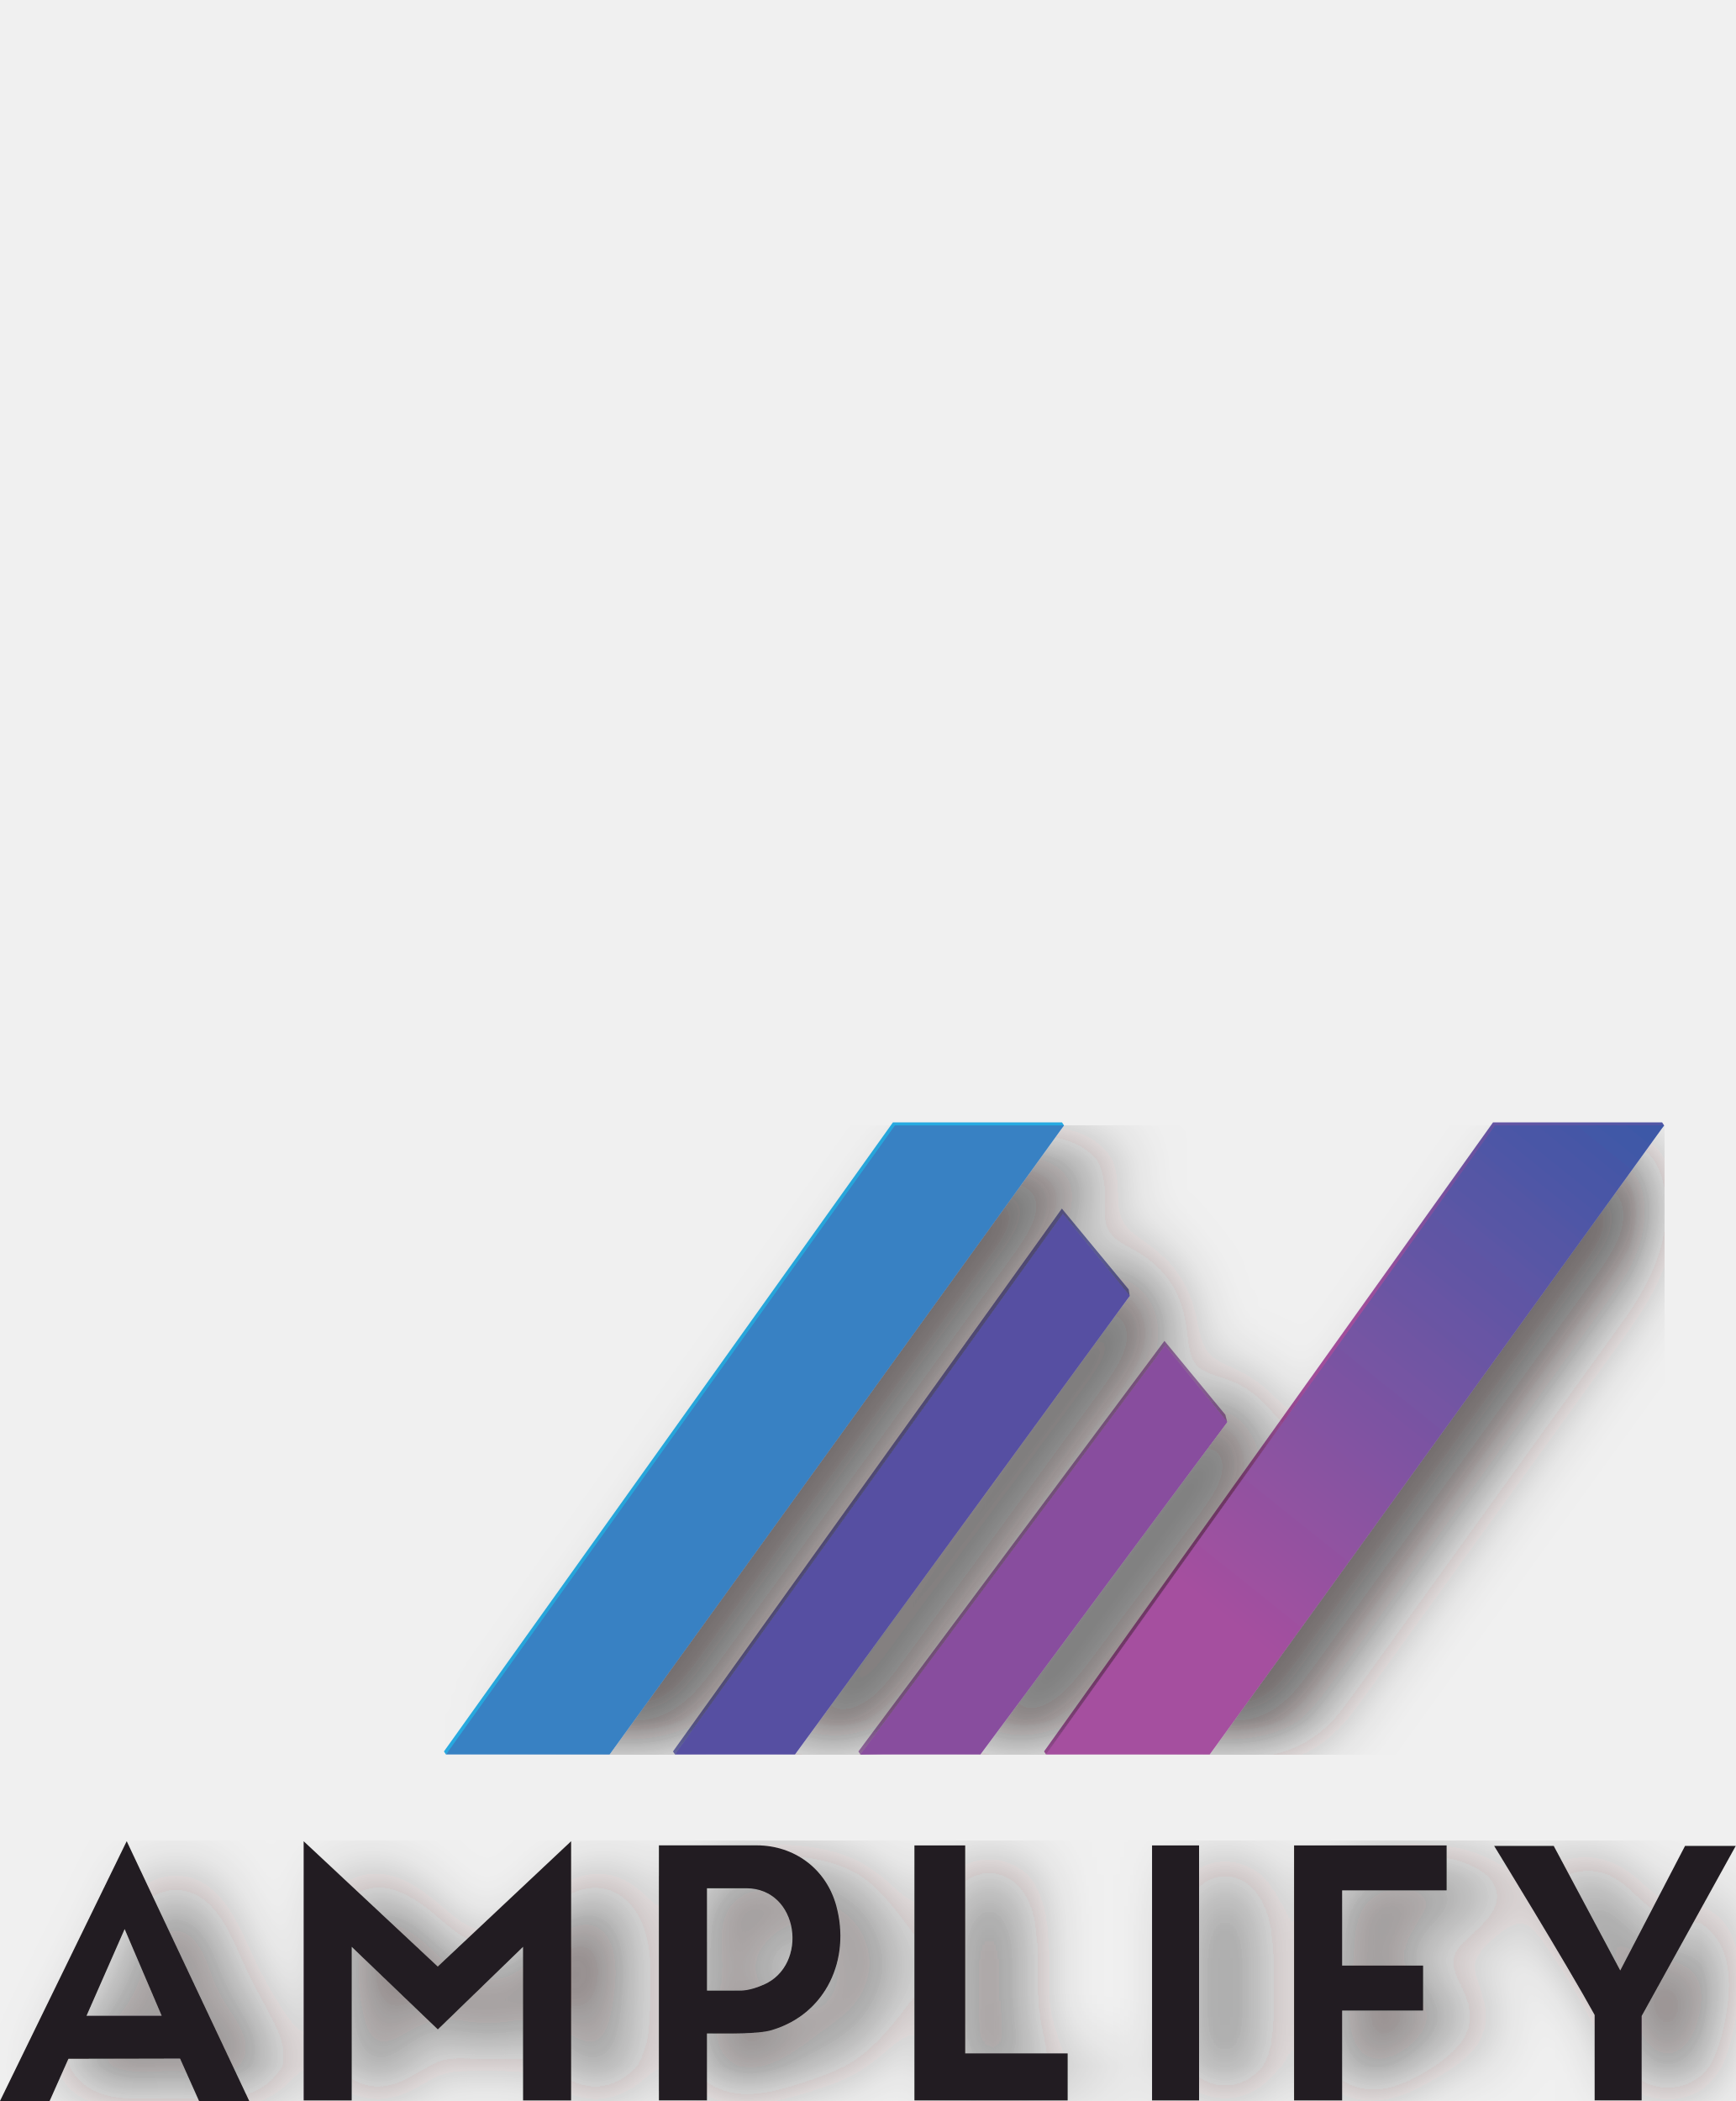
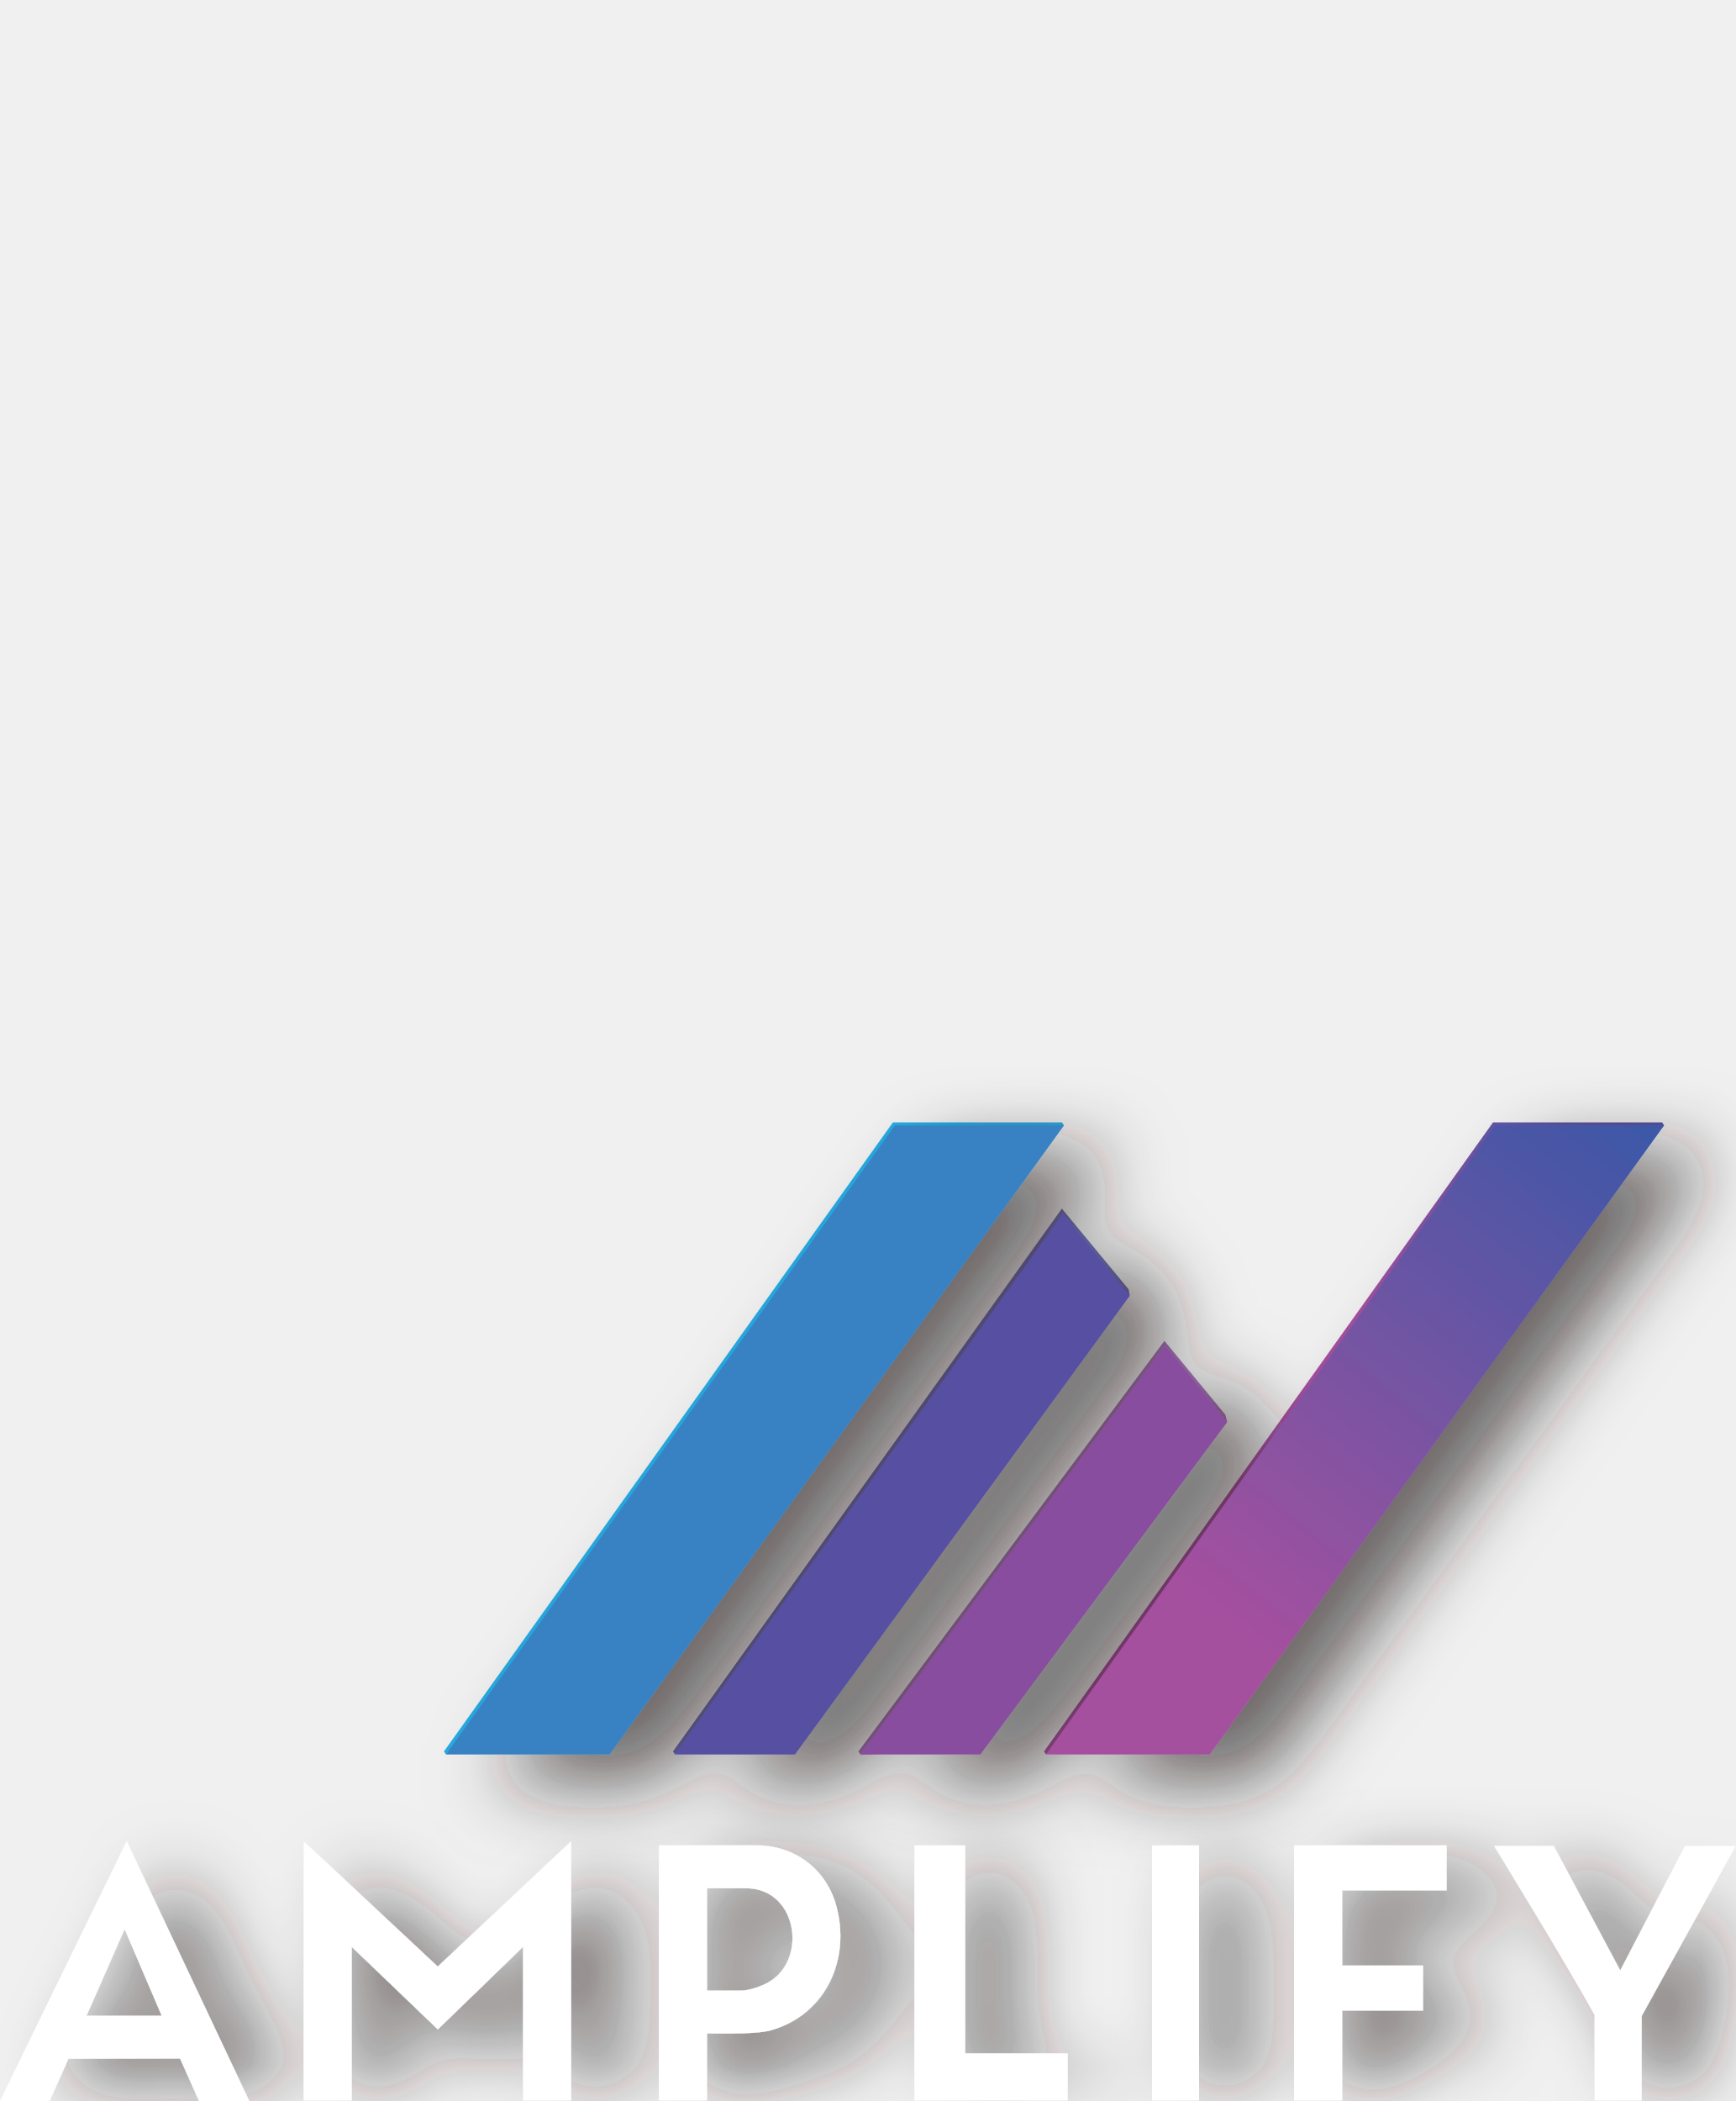
<svg xmlns="http://www.w3.org/2000/svg" xmlns:xlink="http://www.w3.org/1999/xlink" id="Layer_1" viewBox="0 0 420.14 508.48">
  <defs>
-     <style>.cls-1{filter:url(#drop-shadow-1);}.cls-2{filter:url(#drop-shadow-2);}.cls-3{fill:url(#linear-gradient-2);}.cls-4{fill:#884d9e;}.cls-5{fill:#231f20;}.cls-6{fill:url(#linear-gradient);}.cls-7{fill:#6c6cb2;}.cls-8{fill:#a16eaf;}.cls-9{fill:#27aae1;}.cls-10{fill:#3881c3;}.cls-11{fill:#5650a2;}</style>
+     <style>.cls-1{filter:url(#drop-shadow-1);}.cls-2{filter:url(#drop-shadow-2);}.cls-3{fill:url(#linear-gradient-2);}.cls-4{fill:#884d9e;}.cls-5{fill:url(#linear-gradient);}.cls-6{fill:#6c6cb2;}.cls-7{fill:#fff;}.cls-8{fill:#a16eaf;}.cls-9{fill:#27aae1;}.cls-10{fill:#3881c3;}.cls-11{fill:#5650a2;}</style>
    <linearGradient id="linear-gradient" x1="375.36" y1="242.03" x2="339.39" y2="322.22" gradientUnits="userSpaceOnUse">
      <stop offset="0" stop-color="#3d58a7" />
      <stop offset="1" stop-color="#a5509f" />
    </linearGradient>
-     <filter id="drop-shadow-1" x="107.95" y="272.37" width="294.87" height="152.25" filterUnits="userSpaceOnUse">
+     <filter id="drop-shadow-1" x="92.84" y="252.27" width="349.2" height="206.4" filterUnits="userSpaceOnUse">
      <feOffset dx="12" dy="7" />
      <feGaussianBlur result="blur" stdDeviation="9" />
      <feFlood flood-color="#231f20" flood-opacity=".65" />
      <feComposite in2="blur" operator="in" />
      <feComposite in="SourceGraphic" />
    </filter>
    <linearGradient id="linear-gradient-2" x1="391.62" y1="267.95" x2="294.37" y2="389.83" xlink:href="#linear-gradient" />
-     <filter id="drop-shadow-2" x="0" y="445.6" width="420.14" height="62.88" filterUnits="userSpaceOnUse">
+     <filter id="drop-shadow-2" x="-15.16" y="425.55" width="474.48" height="117.12" filterUnits="userSpaceOnUse">
      <feOffset dx="12" dy="7" />
      <feGaussianBlur result="blur-2" stdDeviation="9" />
      <feFlood flood-color="#231f20" flood-opacity=".65" />
      <feComposite in2="blur-2" operator="in" />
      <feComposite in="SourceGraphic" />
    </filter>
  </defs>
  <polygon class="cls-9" points="107.46 423.88 216.14 271.63 257.06 271.63 257.55 272.37 107.95 424.62 107.46 423.88" />
-   <polygon class="cls-6" points="252.72 423.88 361.4 271.63 402.32 271.63 402.81 272.37 253.21 424.62 252.72 423.88" />
-   <polygon class="cls-7" points="162.9 423.88 257.03 292.5 273.2 312.06 273.45 313.63 163.39 424.62 162.9 423.88" />
+   <polygon class="cls-5" points="252.72 423.88 361.4 271.63 402.32 271.63 402.81 272.37 253.21 424.62 252.72 423.88" />
+   <polygon class="cls-6" points="162.9 423.88 257.03 292.5 273.2 312.06 273.45 313.63 163.39 424.62 162.9 423.88" />
  <polygon class="cls-8" points="207.78 423.88 281.86 324.52 296.6 342.39 297.04 344.15 236.82 423.88 208.27 424.62 207.78 423.88" />
  <g class="cls-1">
    <polygon class="cls-10" points="107.95 424.62 216.63 272.37 257.55 272.37 147.55 424.62 107.95 424.62" />
    <polygon class="cls-3" points="253.21 424.62 361.89 272.37 402.81 272.37 292.81 424.62 253.21 424.62" />
    <polygon class="cls-11" points="163.39 424.62 257.28 293.82 273.45 313.63 192.43 424.62 163.39 424.62" />
    <polygon class="cls-4" points="208.27 424.62 282.03 325.67 297.04 344.15 237.31 424.62 208.27 424.62" />
  </g>
  <g class="cls-2">
-     <polygon class="cls-5" points="138.24 445.61 138.24 508.34 126.61 508.34 126.61 471.16 105.98 491.15 85.13 471.16 85.13 508.34 73.5 508.34 73.5 445.61 105.96 475.95 138.24 445.61" />
-     <path class="cls-5" d="M171.12,492.14v16.19h-11.63v-61.72h23.66c9.08,0,16.81,5.63,19.27,14.62,3.5,12.81-2.34,26.11-15.56,30.07-3.39,1.02-10.43.83-15.73.83ZM171.12,481.77h7.97c2.23,0,4.39-.85,5.69-1.4,11.04-4.69,8.71-23.38-4.17-23.38h-9.48v24.78Z" />
-     <path class="cls-5" d="M0,508.48c9.19-18.84,30.67-62.88,30.67-62.88l29.66,62.88h-12.15l-4.59-10.28-27.03.06-4.55,10.22H0ZM39.15,487.85l-8.98-20.99-9.23,20.99h18.21Z" />
-     <polygon class="cls-5" points="350.16 446.63 350.16 457.5 324.87 457.5 324.87 475.71 344.46 475.71 344.46 486.59 324.87 486.59 324.87 508.34 313.24 508.34 313.24 446.63 350.16 446.63" />
-     <path class="cls-5" d="M385.99,487.65c-6.71-12.21-24.32-40.9-24.32-40.9h14.42l16.1,30.15,15.68-30.15h12.27l-22.77,41.15v20.43h-11.38v-20.68Z" />
-     <polygon class="cls-5" points="233.63 446.63 233.63 496.96 258.43 496.96 258.43 508.34 221.34 508.34 221.34 446.63 233.63 446.63" />
-     <rect class="cls-5" x="278.86" y="446.63" width="11.38" height="61.71" />
+     <polygon class="cls-7" points="138.24 445.61 138.24 508.34 126.61 508.34 126.61 471.16 105.98 491.15 85.13 471.16 85.13 508.34 73.5 508.34 73.5 445.61 105.96 475.95 138.24 445.61" />
+     <path class="cls-7" d="M171.12,492.14v16.19h-11.63v-61.72h23.66c9.08,0,16.81,5.63,19.27,14.62,3.5,12.81-2.34,26.11-15.56,30.07-3.39,1.02-10.43.83-15.73.83ZM171.12,481.77h7.97c2.23,0,4.39-.85,5.69-1.4,11.04-4.69,8.71-23.38-4.17-23.38h-9.48v24.78Z" />
+     <path class="cls-7" d="M0,508.48c9.19-18.84,30.67-62.88,30.67-62.88l29.66,62.88h-12.15l-4.59-10.28-27.03.06-4.55,10.22H0ZM39.15,487.85l-8.98-20.99-9.23,20.99h18.21Z" />
+     <polygon class="cls-7" points="350.16 446.63 350.16 457.5 324.87 457.5 324.87 475.71 344.46 475.71 344.46 486.59 324.87 486.59 324.87 508.34 313.24 508.34 313.24 446.63 350.16 446.63" />
+     <path class="cls-7" d="M385.99,487.65c-6.71-12.21-24.32-40.9-24.32-40.9h14.42l16.1,30.15,15.68-30.15h12.27l-22.77,41.15v20.43h-11.38v-20.68Z" />
+     <polygon class="cls-7" points="233.63 446.63 233.63 496.96 258.43 496.96 258.43 508.34 221.34 508.34 221.34 446.63 233.63 446.63" />
+     <rect class="cls-7" x="278.86" y="446.63" width="11.38" height="61.71" />
  </g>
</svg>
